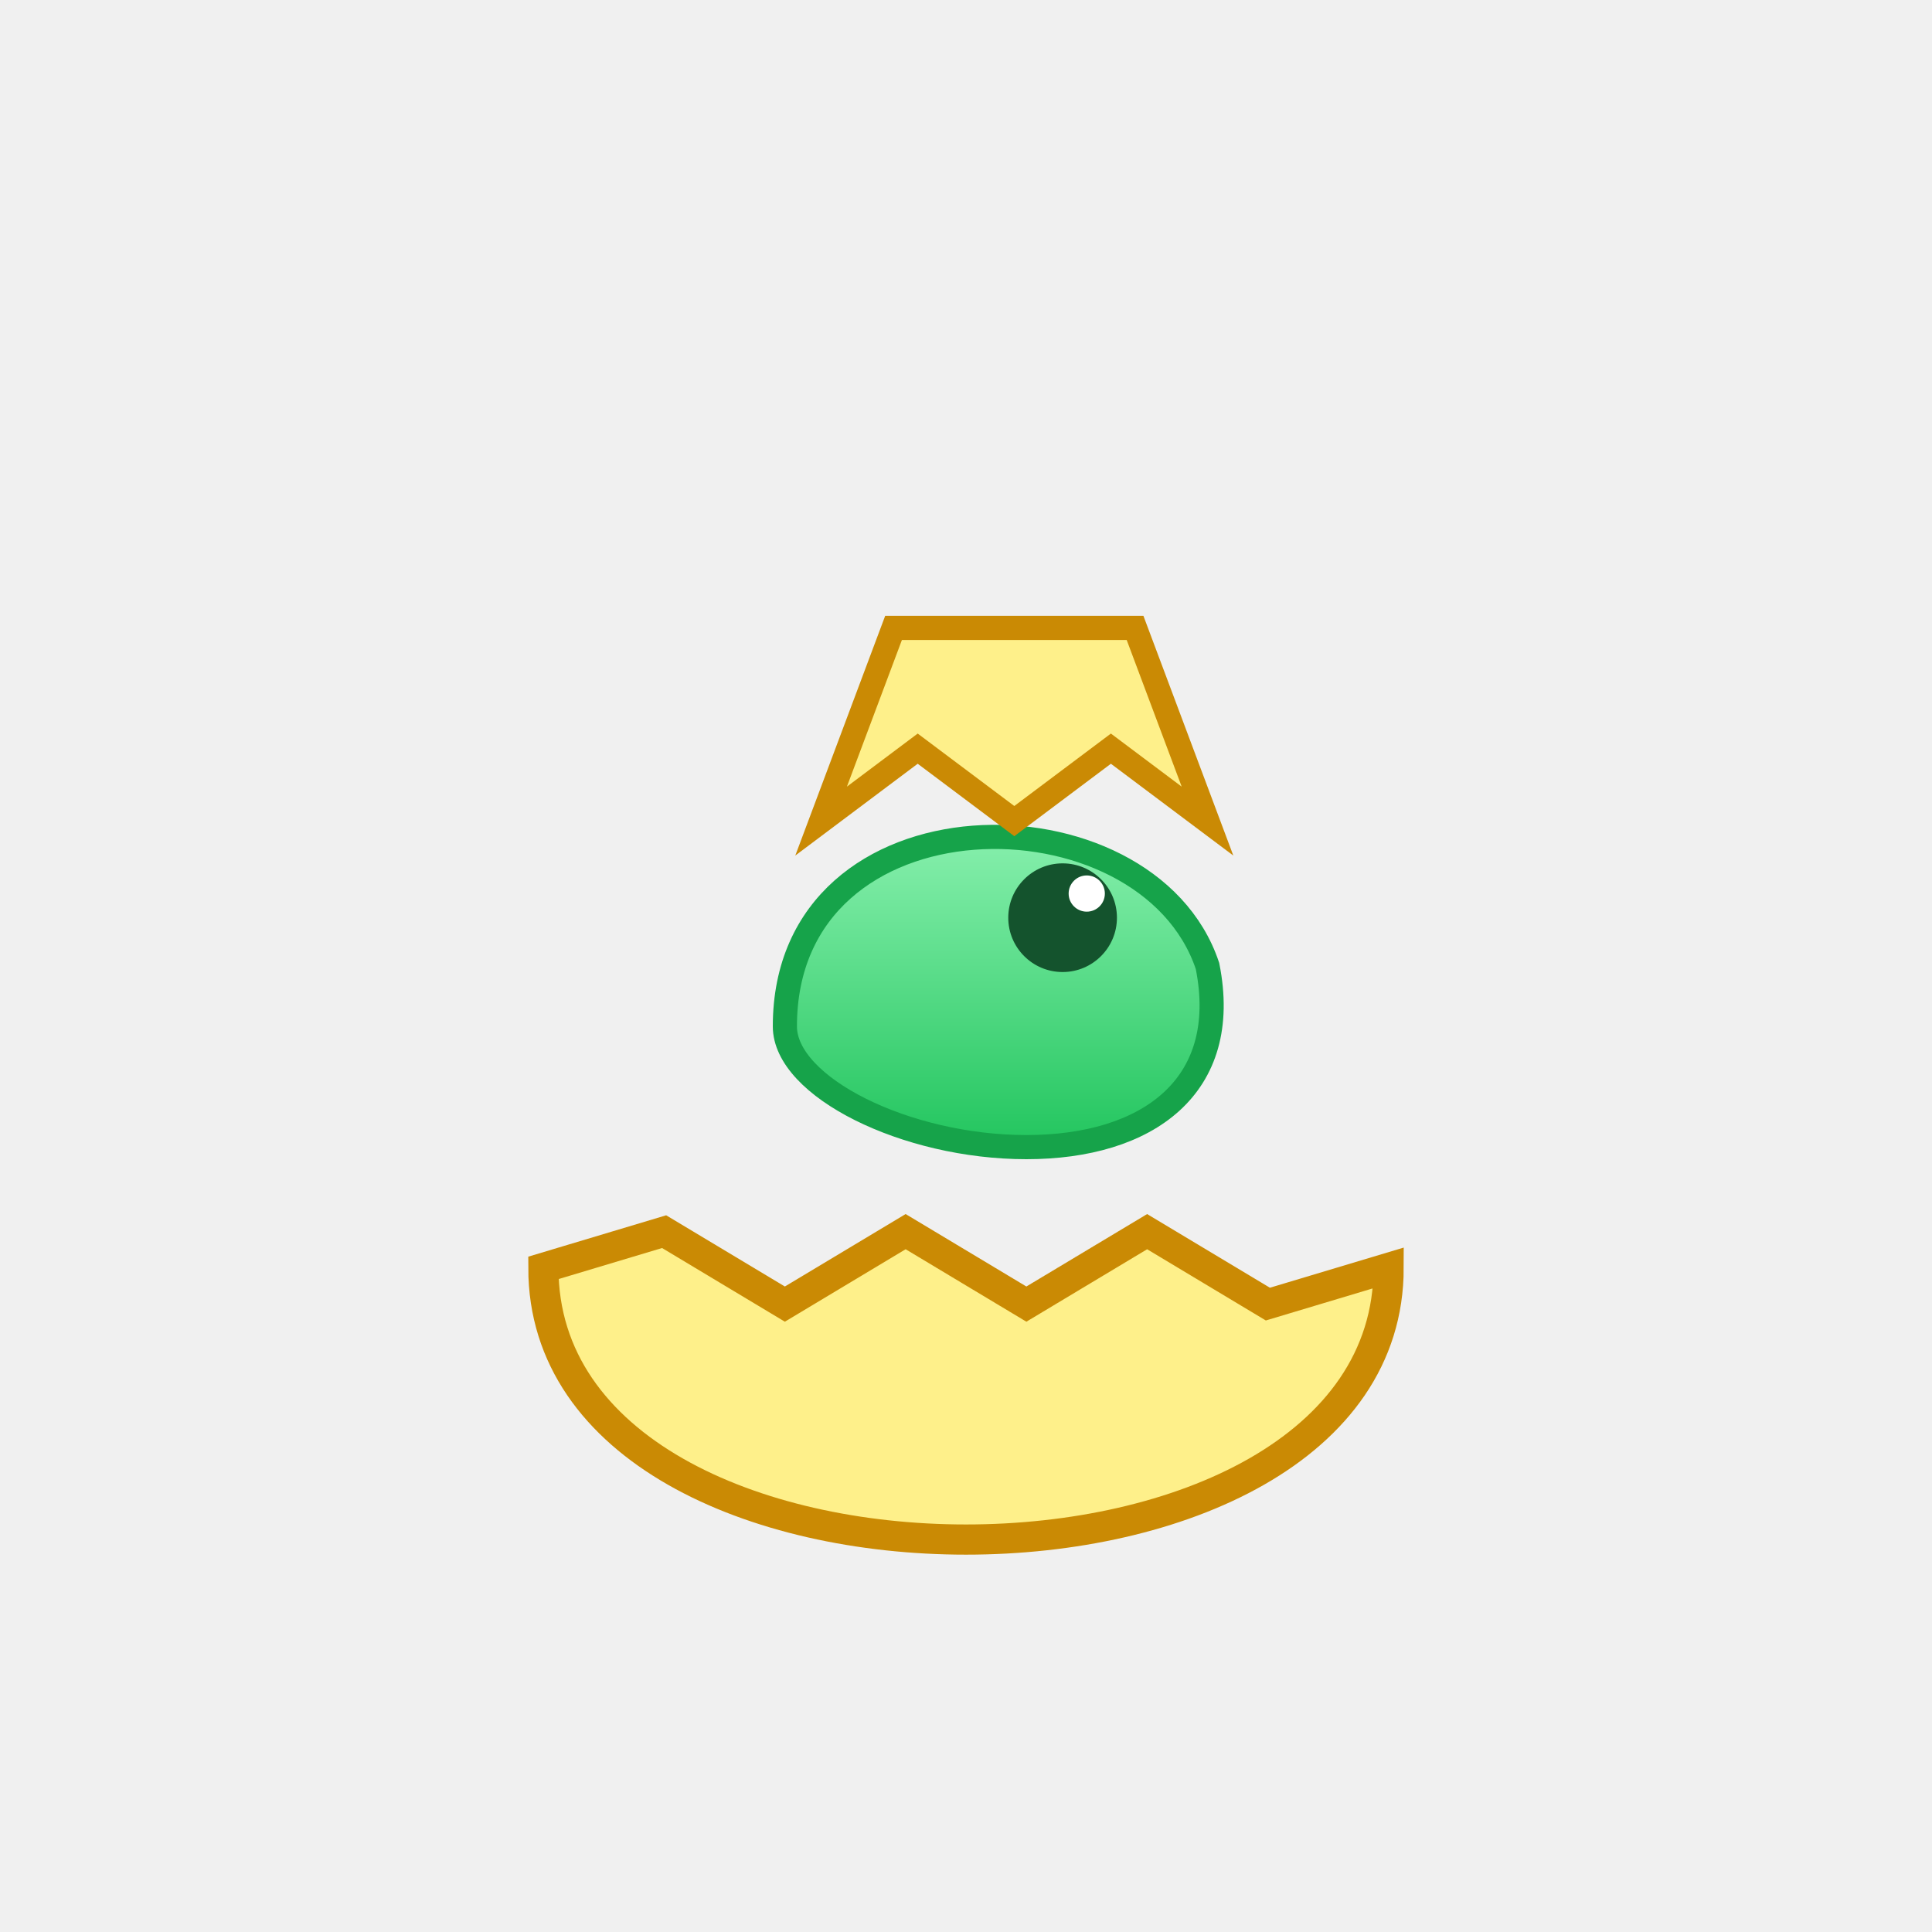
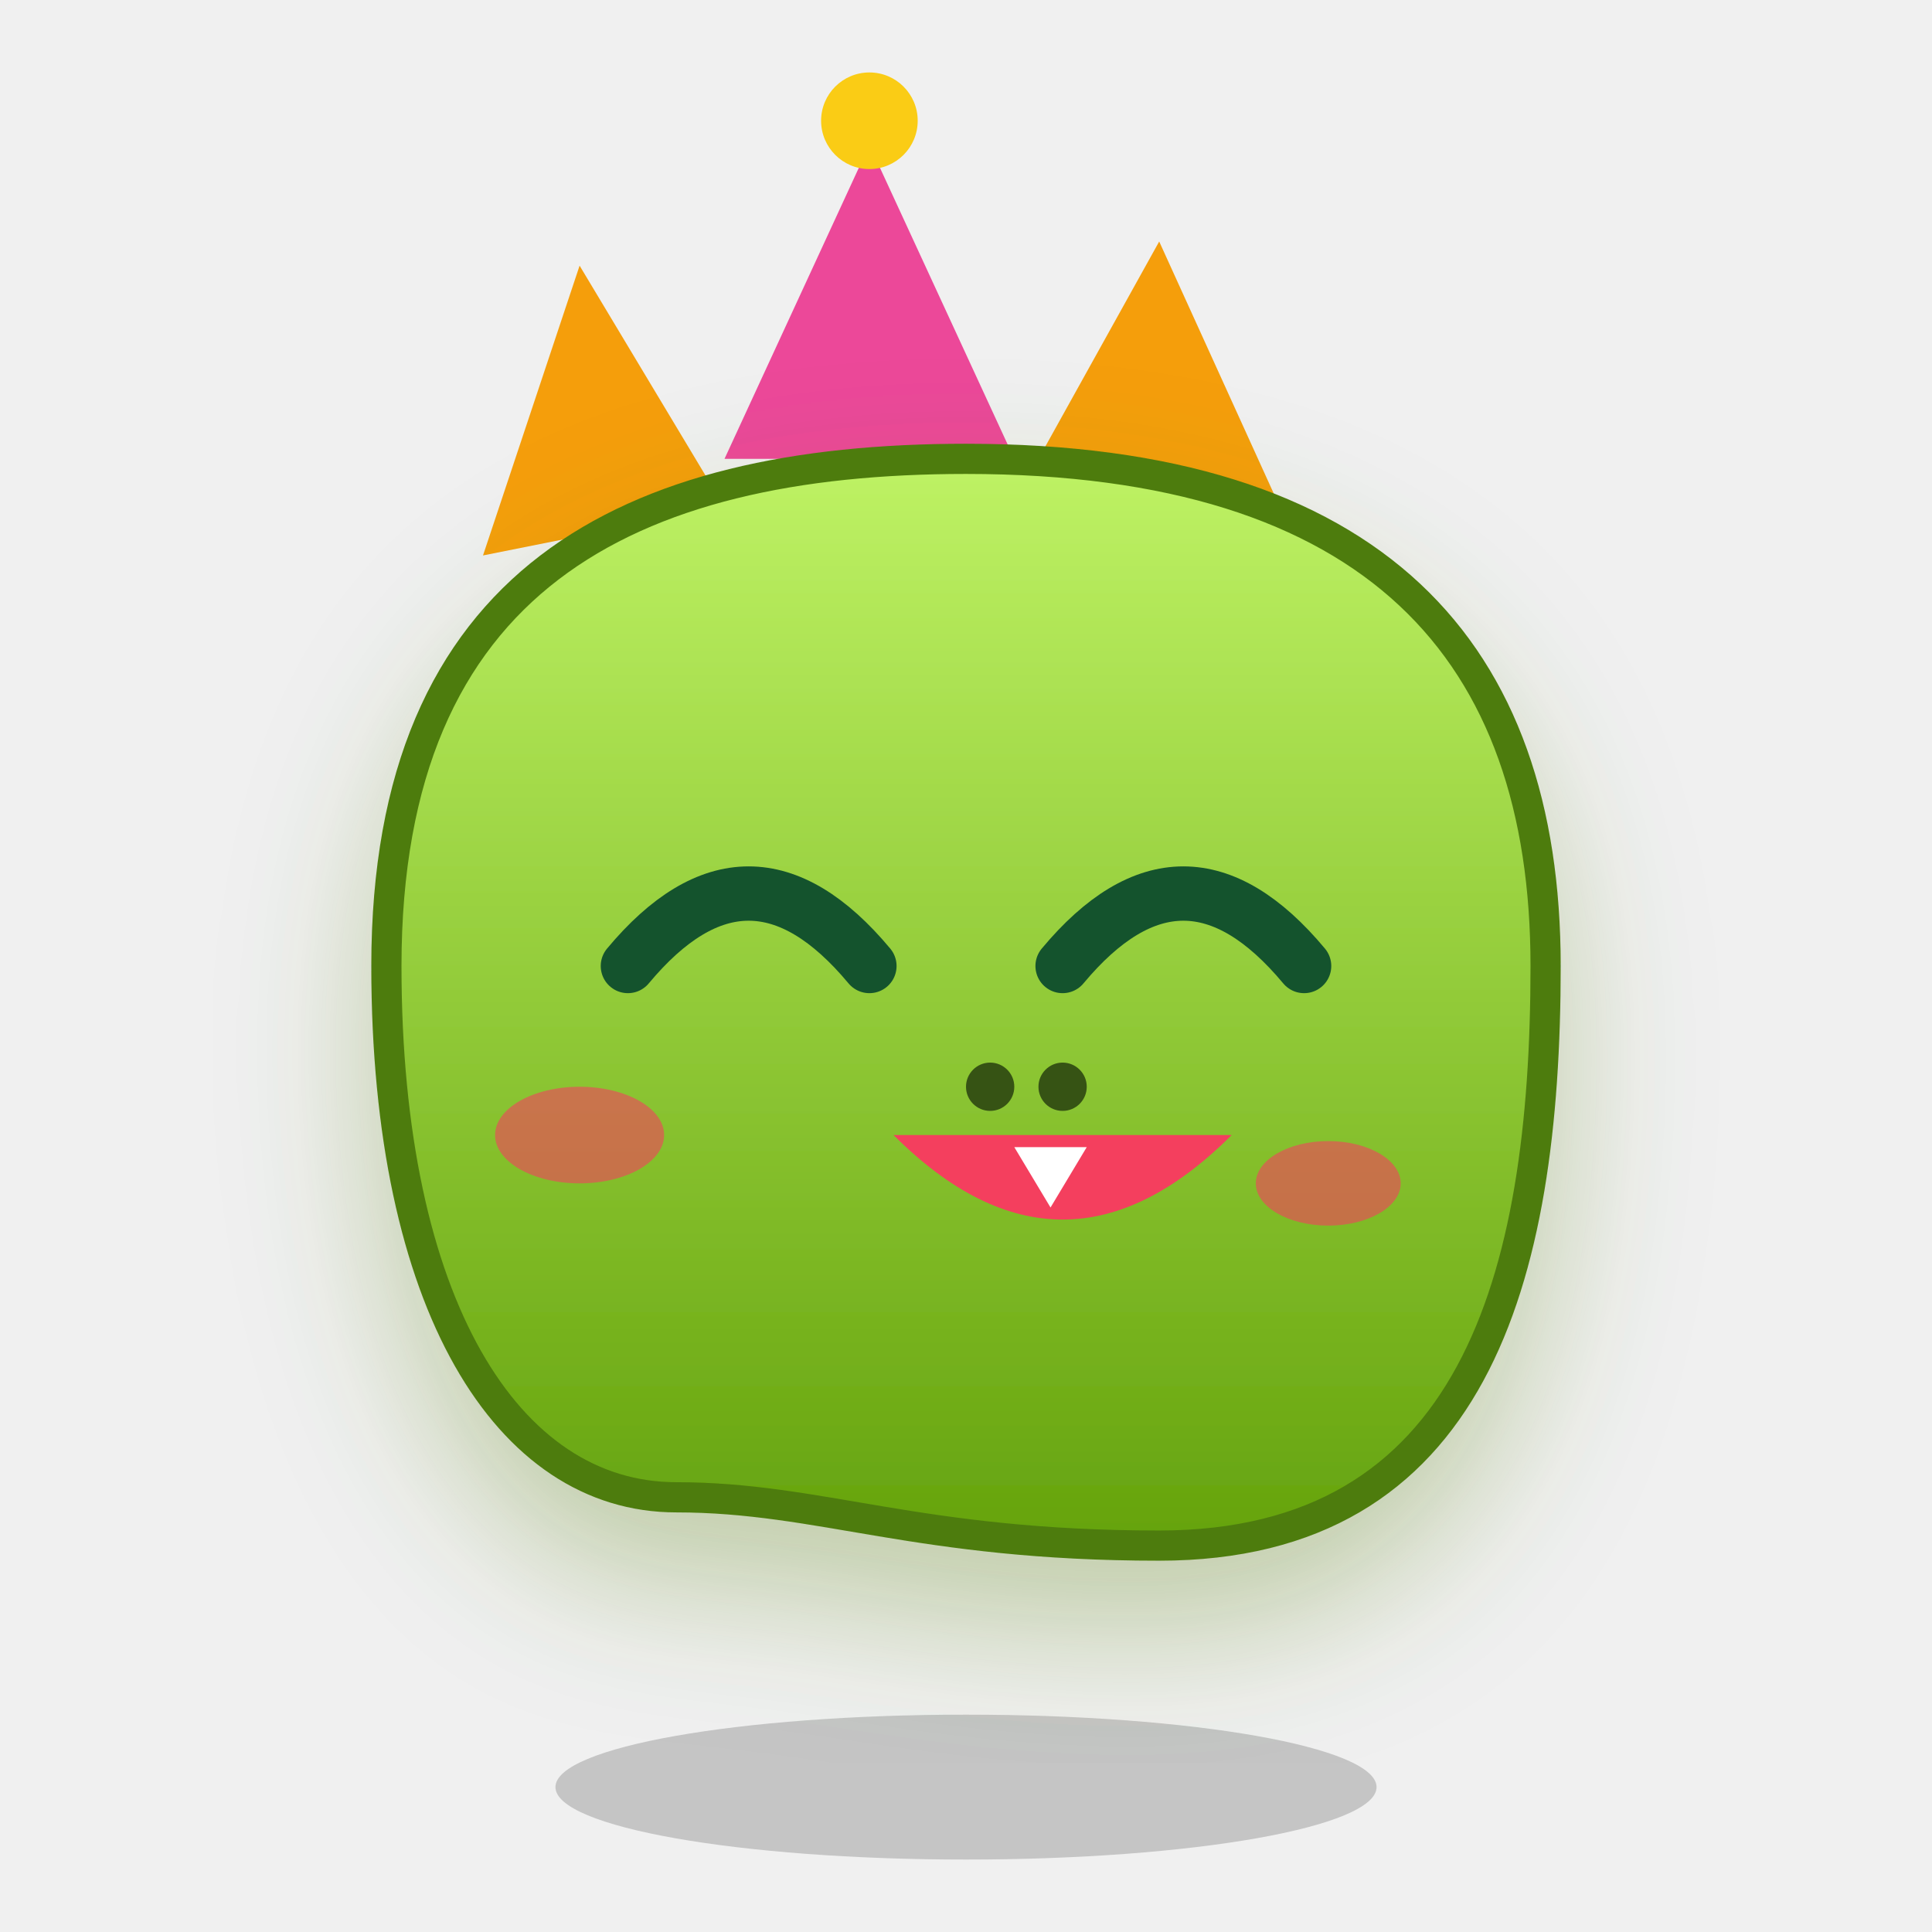
<svg xmlns="http://www.w3.org/2000/svg" viewBox="0 0 160 160" width="100%" height="100%">
  <defs>
    <linearGradient id="dino-grad" x1="0%" y1="0%" x2="0%" y2="100%">
-       <stop offset="0%" stop-color="#86efac" />
-       <stop offset="100%" stop-color="#22c55e" />
+       <stop offset="0%" stop-color="#bef264" />
+       <stop offset="100%" stop-color="#65a30d" />
    </linearGradient>
+     <filter id="dino-glow" x="-20%" y="-20%" width="140%" height="140%">
+       <feDropShadow dx="0" dy="6" stdDeviation="6" flood-color="#4d7c0f" flood-opacity="0.3" />
+     </filter>
  </defs>
  <style>
-     @keyframes hatchWiggle {
-       0%, 100% { transform: rotate(0deg); }
-       25% { transform: rotate(-6deg); }
-       75% { transform: rotate(6deg); }
+     @keyframes happyJump {
+       0%, 100% { transform: translateY(0) scale(1, 1); }
+       30% { transform: translateY(6px) scale(1.08, 0.92); }
+       55% { transform: translateY(-16px) scale(0.94, 1.06); }
+       75% { transform: translateY(-2px) scale(1.02, 0.98); }
    }
-     .egg-hatch { animation: hatchWiggle 2s ease-in-out infinite; transform-origin: 80px 130px; }
+     .head-jump { animation: happyJump 1.8s cubic-bezier(0.28, 0.84, 0.42, 1) infinite; transform-origin: 80px 145px; }
  </style>
-   <g class="egg-hatch">
-     <path d="M 45 105 C 45 135 115 135 115 105 L 105 108 L 95 102 L 85 108 L 75 102 L 65 108 L 55 102 Z" fill="#fef08a" stroke="#ca8a04" stroke-width="2.5" />
-     <path d="M 65 85 C 65 65 95 65 100 80 C 102 90 95 95 85 95 C 75 95 65 90 65 85 Z" fill="url(#dino-grad)" stroke="#16a34a" stroke-width="2" />
-     <circle cx="88" cy="76" r="4.5" fill="#14532d" />
-     <circle cx="90" cy="74" r="1.5" fill="#ffffff" />
-     <polygon points="68,68 76,62 84,68 92,62 100,68 94,52 74,52" fill="#fef08a" stroke="#ca8a04" stroke-width="2" />
+   <ellipse cx="80" cy="148" rx="34" ry="6" fill="#000000" opacity="0.18" />
+   <g class="head-jump">
+     <polygon points="40,46 48,22 60,42" fill="#f59e0b" />
+     <polygon points="86,38 96,20 106,42" fill="#f59e0b" />
+     <polygon points="72,12 60,38 84,38" fill="#ec4899" />
+     <circle cx="72" cy="10" r="4" fill="#facc15" />
+     <path d="M 32 80 C 32 48 52 38 80 38 C 114 38 128 54 128 80 C 128 106 122 128 96 128 C 76 128 68 124 56 124 C 42 124 32 108 32 80 Z" fill="url(#dino-grad)" stroke="#4d7c0f" stroke-width="2.5" filter="url(#dino-glow)" />
+     <path d="M 52 80 Q 62 68 72 80" fill="none" stroke="#14532d" stroke-width="4.5" stroke-linecap="round" />
+     <path d="M 88 80 Q 98 68 108 80" fill="none" stroke="#14532d" stroke-width="4.5" stroke-linecap="round" />
+     <circle cx="82" cy="90" r="2" fill="#365314" />
+     <circle cx="88" cy="90" r="2" fill="#365314" />
+     <path d="M 74 94 Q 88 108 102 94 Z" fill="#f43f5e" />
+     <polygon points="84,95 87,100 90,95" fill="#ffffff" />
+     <ellipse cx="48" cy="94" rx="7" ry="4" fill="#f43f5e" opacity="0.6" />
+     <ellipse cx="110" cy="98" rx="6" ry="3.5" fill="#f43f5e" opacity="0.6" />
  </g>
</svg>
